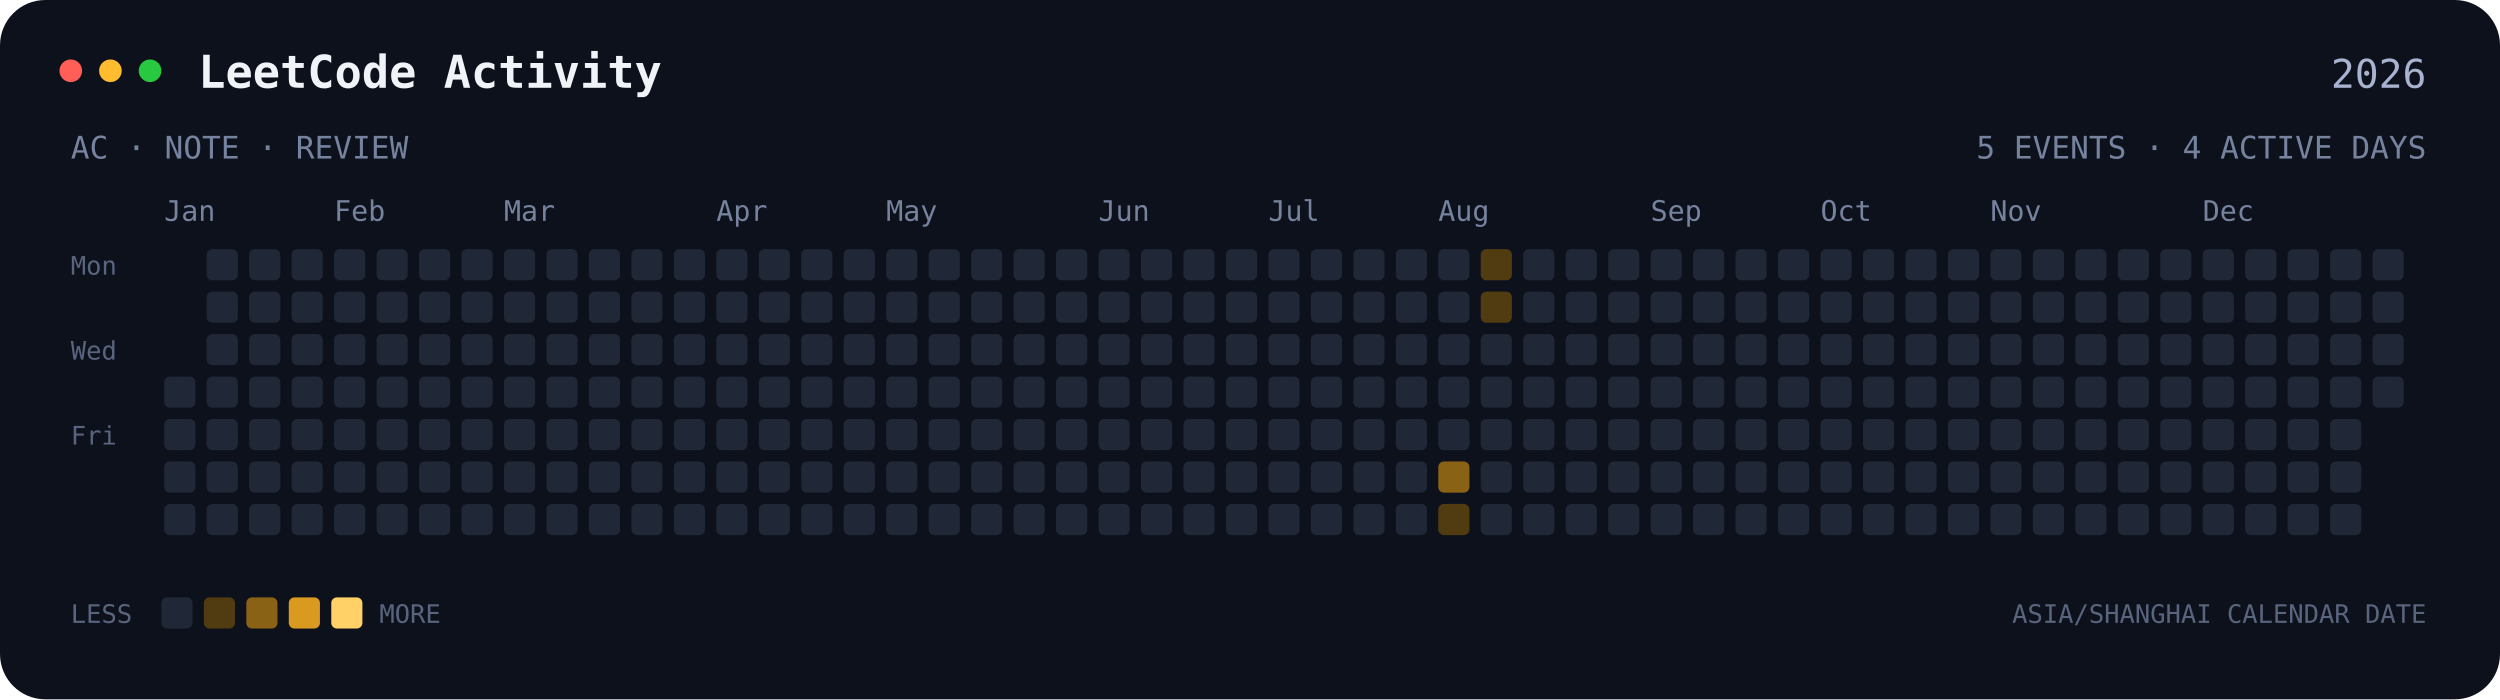
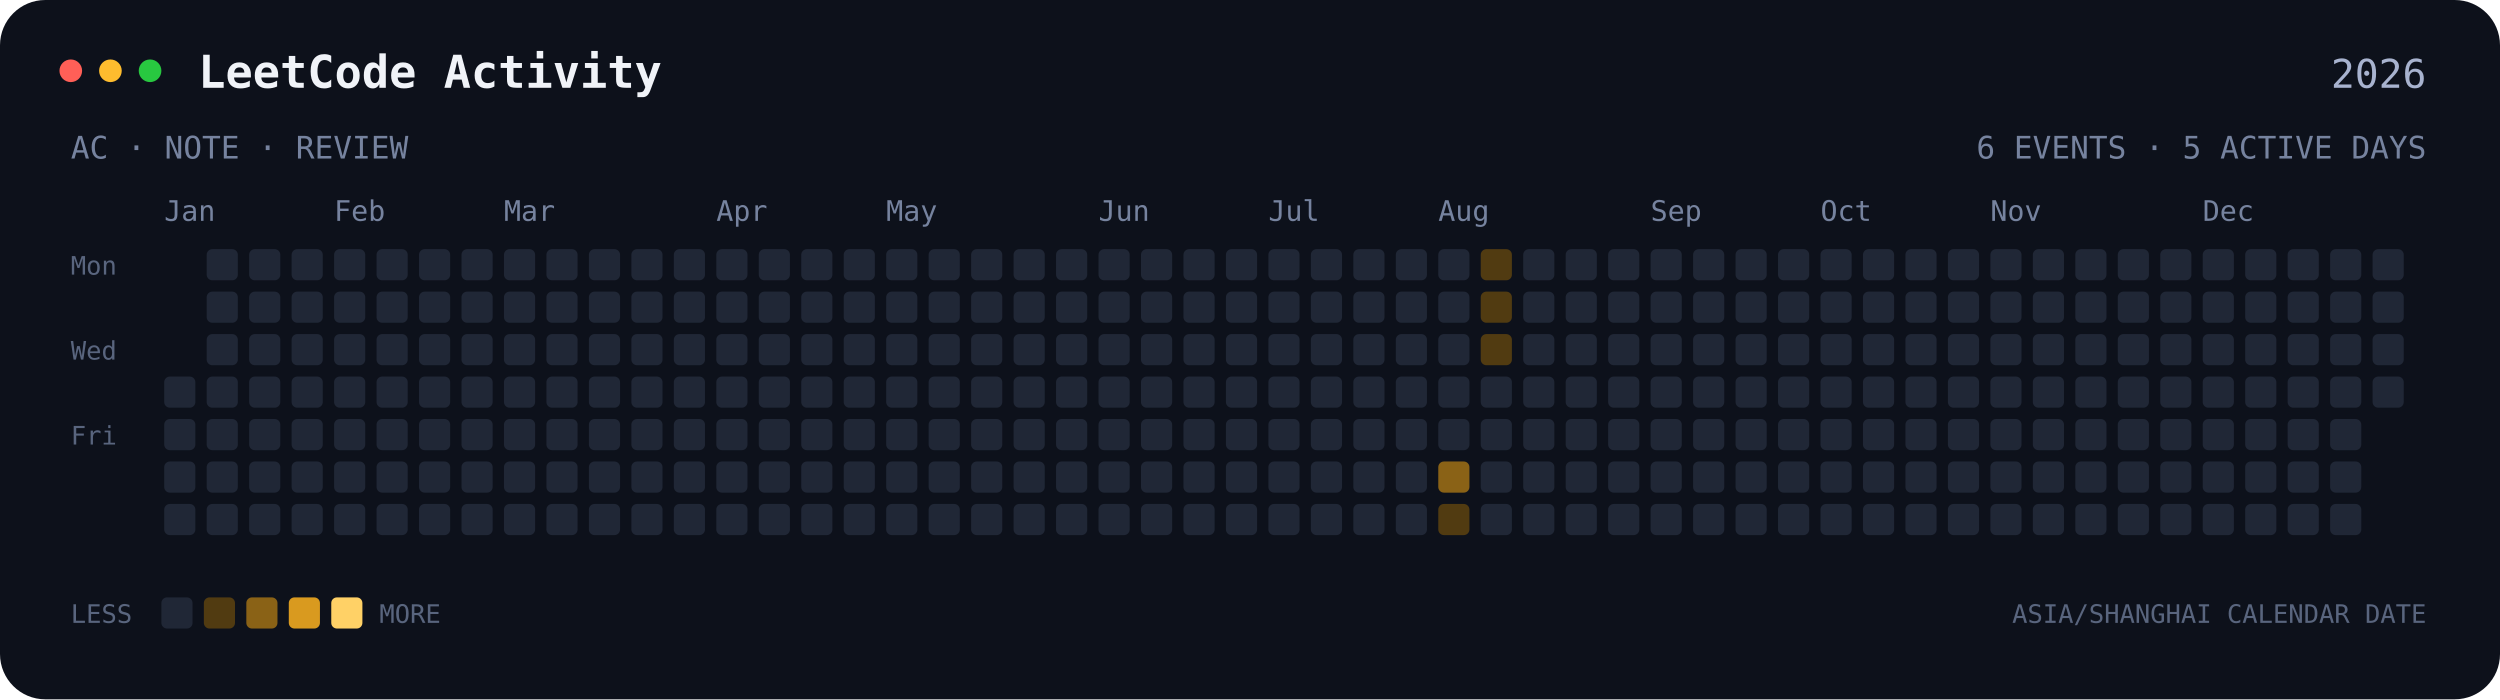
<svg xmlns="http://www.w3.org/2000/svg" width="883" height="247" viewBox="0 0 883 247" role="img" aria-labelledby="leetcode-2026-title leetcode-2026-desc">
  <rect width="883" height="247" rx="16" fill="#0d111b" />
  <circle cx="25" cy="25" r="4" fill="#ff5f57" />
  <circle cx="39" cy="25" r="4" fill="#febc2e" />
  <circle cx="53" cy="25" r="4" fill="#28c840" />
  <text x="70" y="31" fill="#f0f3f8" font-family="ui-monospace, SFMono-Regular, Menlo, Consolas, monospace" font-size="16" font-weight="700">LeetCode Activity</text>
  <text x="857" y="31" text-anchor="end" fill="#a8b3cf" font-family="ui-monospace, SFMono-Regular, Menlo, Consolas, monospace" font-size="14">2026</text>
  <text x="25" y="56" fill="#76839f" font-family="ui-monospace, SFMono-Regular, Menlo, Consolas, monospace" font-size="11">AC · NOTE · REVIEW</text>
-   <text x="857" y="56" text-anchor="end" fill="#76839f" font-family="ui-monospace, SFMono-Regular, Menlo, Consolas, monospace" font-size="11">5 EVENTS · 4 ACTIVE DAYS</text>
+   <text x="857" y="56" text-anchor="end" fill="#76839f" font-family="ui-monospace, SFMono-Regular, Menlo, Consolas, monospace" font-size="11">6 EVENTS · 5 ACTIVE DAYS</text>
  <text x="58" y="78" fill="#76839f" font-family="ui-monospace, SFMono-Regular, Menlo, Consolas, monospace" font-size="10">Jan</text>
  <text x="118" y="78" fill="#76839f" font-family="ui-monospace, SFMono-Regular, Menlo, Consolas, monospace" font-size="10">Feb</text>
  <text x="178" y="78" fill="#76839f" font-family="ui-monospace, SFMono-Regular, Menlo, Consolas, monospace" font-size="10">Mar</text>
  <text x="253" y="78" fill="#76839f" font-family="ui-monospace, SFMono-Regular, Menlo, Consolas, monospace" font-size="10">Apr</text>
  <text x="313" y="78" fill="#76839f" font-family="ui-monospace, SFMono-Regular, Menlo, Consolas, monospace" font-size="10">May</text>
  <text x="388" y="78" fill="#76839f" font-family="ui-monospace, SFMono-Regular, Menlo, Consolas, monospace" font-size="10">Jun</text>
  <text x="448" y="78" fill="#76839f" font-family="ui-monospace, SFMono-Regular, Menlo, Consolas, monospace" font-size="10">Jul</text>
  <text x="508" y="78" fill="#76839f" font-family="ui-monospace, SFMono-Regular, Menlo, Consolas, monospace" font-size="10">Aug</text>
  <text x="583" y="78" fill="#76839f" font-family="ui-monospace, SFMono-Regular, Menlo, Consolas, monospace" font-size="10">Sep</text>
  <text x="643" y="78" fill="#76839f" font-family="ui-monospace, SFMono-Regular, Menlo, Consolas, monospace" font-size="10">Oct</text>
  <text x="703" y="78" fill="#76839f" font-family="ui-monospace, SFMono-Regular, Menlo, Consolas, monospace" font-size="10">Nov</text>
  <text x="778" y="78" fill="#76839f" font-family="ui-monospace, SFMono-Regular, Menlo, Consolas, monospace" font-size="10">Dec</text>
  <text x="25" y="97" fill="#59657e" font-family="ui-monospace, SFMono-Regular, Menlo, Consolas, monospace" font-size="9">Mon</text>
  <text x="25" y="127" fill="#59657e" font-family="ui-monospace, SFMono-Regular, Menlo, Consolas, monospace" font-size="9">Wed</text>
  <text x="25" y="157" fill="#59657e" font-family="ui-monospace, SFMono-Regular, Menlo, Consolas, monospace" font-size="9">Fri</text>
  <rect x="58" y="133" width="11" height="11" rx="2" fill="#202736" data-date="2026-01-01" data-count="0" data-level="0">
    </rect>
  <rect x="58" y="148" width="11" height="11" rx="2" fill="#202736" data-date="2026-01-02" data-count="0" data-level="0">
    </rect>
  <rect x="58" y="163" width="11" height="11" rx="2" fill="#202736" data-date="2026-01-03" data-count="0" data-level="0">
    </rect>
  <rect x="58" y="178" width="11" height="11" rx="2" fill="#202736" data-date="2026-01-04" data-count="0" data-level="0">
    </rect>
  <rect x="73" y="88" width="11" height="11" rx="2" fill="#202736" data-date="2026-01-05" data-count="0" data-level="0">
    </rect>
  <rect x="73" y="103" width="11" height="11" rx="2" fill="#202736" data-date="2026-01-06" data-count="0" data-level="0">
    </rect>
  <rect x="73" y="118" width="11" height="11" rx="2" fill="#202736" data-date="2026-01-07" data-count="0" data-level="0">
    </rect>
  <rect x="73" y="133" width="11" height="11" rx="2" fill="#202736" data-date="2026-01-08" data-count="0" data-level="0">
    </rect>
  <rect x="73" y="148" width="11" height="11" rx="2" fill="#202736" data-date="2026-01-09" data-count="0" data-level="0">
    </rect>
  <rect x="73" y="163" width="11" height="11" rx="2" fill="#202736" data-date="2026-01-10" data-count="0" data-level="0">
    </rect>
  <rect x="73" y="178" width="11" height="11" rx="2" fill="#202736" data-date="2026-01-11" data-count="0" data-level="0">
    </rect>
  <rect x="88" y="88" width="11" height="11" rx="2" fill="#202736" data-date="2026-01-12" data-count="0" data-level="0">
    </rect>
  <rect x="88" y="103" width="11" height="11" rx="2" fill="#202736" data-date="2026-01-13" data-count="0" data-level="0">
    </rect>
  <rect x="88" y="118" width="11" height="11" rx="2" fill="#202736" data-date="2026-01-14" data-count="0" data-level="0">
    </rect>
  <rect x="88" y="133" width="11" height="11" rx="2" fill="#202736" data-date="2026-01-15" data-count="0" data-level="0">
    </rect>
  <rect x="88" y="148" width="11" height="11" rx="2" fill="#202736" data-date="2026-01-16" data-count="0" data-level="0">
    </rect>
  <rect x="88" y="163" width="11" height="11" rx="2" fill="#202736" data-date="2026-01-17" data-count="0" data-level="0">
    </rect>
  <rect x="88" y="178" width="11" height="11" rx="2" fill="#202736" data-date="2026-01-18" data-count="0" data-level="0">
    </rect>
  <rect x="103" y="88" width="11" height="11" rx="2" fill="#202736" data-date="2026-01-19" data-count="0" data-level="0">
    </rect>
  <rect x="103" y="103" width="11" height="11" rx="2" fill="#202736" data-date="2026-01-20" data-count="0" data-level="0">
    </rect>
  <rect x="103" y="118" width="11" height="11" rx="2" fill="#202736" data-date="2026-01-21" data-count="0" data-level="0">
    </rect>
  <rect x="103" y="133" width="11" height="11" rx="2" fill="#202736" data-date="2026-01-22" data-count="0" data-level="0">
    </rect>
  <rect x="103" y="148" width="11" height="11" rx="2" fill="#202736" data-date="2026-01-23" data-count="0" data-level="0">
    </rect>
  <rect x="103" y="163" width="11" height="11" rx="2" fill="#202736" data-date="2026-01-24" data-count="0" data-level="0">
    </rect>
  <rect x="103" y="178" width="11" height="11" rx="2" fill="#202736" data-date="2026-01-25" data-count="0" data-level="0">
    </rect>
  <rect x="118" y="88" width="11" height="11" rx="2" fill="#202736" data-date="2026-01-26" data-count="0" data-level="0">
    </rect>
  <rect x="118" y="103" width="11" height="11" rx="2" fill="#202736" data-date="2026-01-27" data-count="0" data-level="0">
    </rect>
  <rect x="118" y="118" width="11" height="11" rx="2" fill="#202736" data-date="2026-01-28" data-count="0" data-level="0">
    </rect>
  <rect x="118" y="133" width="11" height="11" rx="2" fill="#202736" data-date="2026-01-29" data-count="0" data-level="0">
    </rect>
  <rect x="118" y="148" width="11" height="11" rx="2" fill="#202736" data-date="2026-01-30" data-count="0" data-level="0">
    </rect>
  <rect x="118" y="163" width="11" height="11" rx="2" fill="#202736" data-date="2026-01-31" data-count="0" data-level="0">
    </rect>
  <rect x="118" y="178" width="11" height="11" rx="2" fill="#202736" data-date="2026-02-01" data-count="0" data-level="0">
    </rect>
  <rect x="133" y="88" width="11" height="11" rx="2" fill="#202736" data-date="2026-02-02" data-count="0" data-level="0">
    </rect>
  <rect x="133" y="103" width="11" height="11" rx="2" fill="#202736" data-date="2026-02-03" data-count="0" data-level="0">
    </rect>
  <rect x="133" y="118" width="11" height="11" rx="2" fill="#202736" data-date="2026-02-04" data-count="0" data-level="0">
    </rect>
  <rect x="133" y="133" width="11" height="11" rx="2" fill="#202736" data-date="2026-02-05" data-count="0" data-level="0">
    </rect>
  <rect x="133" y="148" width="11" height="11" rx="2" fill="#202736" data-date="2026-02-06" data-count="0" data-level="0">
    </rect>
  <rect x="133" y="163" width="11" height="11" rx="2" fill="#202736" data-date="2026-02-07" data-count="0" data-level="0">
    </rect>
  <rect x="133" y="178" width="11" height="11" rx="2" fill="#202736" data-date="2026-02-08" data-count="0" data-level="0">
    </rect>
  <rect x="148" y="88" width="11" height="11" rx="2" fill="#202736" data-date="2026-02-09" data-count="0" data-level="0">
    </rect>
  <rect x="148" y="103" width="11" height="11" rx="2" fill="#202736" data-date="2026-02-10" data-count="0" data-level="0">
    </rect>
  <rect x="148" y="118" width="11" height="11" rx="2" fill="#202736" data-date="2026-02-11" data-count="0" data-level="0">
    </rect>
  <rect x="148" y="133" width="11" height="11" rx="2" fill="#202736" data-date="2026-02-12" data-count="0" data-level="0">
    </rect>
  <rect x="148" y="148" width="11" height="11" rx="2" fill="#202736" data-date="2026-02-13" data-count="0" data-level="0">
    </rect>
  <rect x="148" y="163" width="11" height="11" rx="2" fill="#202736" data-date="2026-02-14" data-count="0" data-level="0">
    </rect>
  <rect x="148" y="178" width="11" height="11" rx="2" fill="#202736" data-date="2026-02-15" data-count="0" data-level="0">
    </rect>
  <rect x="163" y="88" width="11" height="11" rx="2" fill="#202736" data-date="2026-02-16" data-count="0" data-level="0">
    </rect>
  <rect x="163" y="103" width="11" height="11" rx="2" fill="#202736" data-date="2026-02-17" data-count="0" data-level="0">
    </rect>
  <rect x="163" y="118" width="11" height="11" rx="2" fill="#202736" data-date="2026-02-18" data-count="0" data-level="0">
    </rect>
  <rect x="163" y="133" width="11" height="11" rx="2" fill="#202736" data-date="2026-02-19" data-count="0" data-level="0">
    </rect>
  <rect x="163" y="148" width="11" height="11" rx="2" fill="#202736" data-date="2026-02-20" data-count="0" data-level="0">
    </rect>
  <rect x="163" y="163" width="11" height="11" rx="2" fill="#202736" data-date="2026-02-21" data-count="0" data-level="0">
    </rect>
  <rect x="163" y="178" width="11" height="11" rx="2" fill="#202736" data-date="2026-02-22" data-count="0" data-level="0">
    </rect>
  <rect x="178" y="88" width="11" height="11" rx="2" fill="#202736" data-date="2026-02-23" data-count="0" data-level="0">
    </rect>
  <rect x="178" y="103" width="11" height="11" rx="2" fill="#202736" data-date="2026-02-24" data-count="0" data-level="0">
    </rect>
  <rect x="178" y="118" width="11" height="11" rx="2" fill="#202736" data-date="2026-02-25" data-count="0" data-level="0">
    </rect>
  <rect x="178" y="133" width="11" height="11" rx="2" fill="#202736" data-date="2026-02-26" data-count="0" data-level="0">
    </rect>
  <rect x="178" y="148" width="11" height="11" rx="2" fill="#202736" data-date="2026-02-27" data-count="0" data-level="0">
    </rect>
  <rect x="178" y="163" width="11" height="11" rx="2" fill="#202736" data-date="2026-02-28" data-count="0" data-level="0">
    </rect>
  <rect x="178" y="178" width="11" height="11" rx="2" fill="#202736" data-date="2026-03-01" data-count="0" data-level="0">
    </rect>
  <rect x="193" y="88" width="11" height="11" rx="2" fill="#202736" data-date="2026-03-02" data-count="0" data-level="0">
    </rect>
  <rect x="193" y="103" width="11" height="11" rx="2" fill="#202736" data-date="2026-03-03" data-count="0" data-level="0">
    </rect>
  <rect x="193" y="118" width="11" height="11" rx="2" fill="#202736" data-date="2026-03-04" data-count="0" data-level="0">
    </rect>
  <rect x="193" y="133" width="11" height="11" rx="2" fill="#202736" data-date="2026-03-05" data-count="0" data-level="0">
    </rect>
  <rect x="193" y="148" width="11" height="11" rx="2" fill="#202736" data-date="2026-03-06" data-count="0" data-level="0">
    </rect>
  <rect x="193" y="163" width="11" height="11" rx="2" fill="#202736" data-date="2026-03-07" data-count="0" data-level="0">
    </rect>
  <rect x="193" y="178" width="11" height="11" rx="2" fill="#202736" data-date="2026-03-08" data-count="0" data-level="0">
    </rect>
  <rect x="208" y="88" width="11" height="11" rx="2" fill="#202736" data-date="2026-03-09" data-count="0" data-level="0">
    </rect>
  <rect x="208" y="103" width="11" height="11" rx="2" fill="#202736" data-date="2026-03-10" data-count="0" data-level="0">
    </rect>
  <rect x="208" y="118" width="11" height="11" rx="2" fill="#202736" data-date="2026-03-11" data-count="0" data-level="0">
    </rect>
  <rect x="208" y="133" width="11" height="11" rx="2" fill="#202736" data-date="2026-03-12" data-count="0" data-level="0">
    </rect>
  <rect x="208" y="148" width="11" height="11" rx="2" fill="#202736" data-date="2026-03-13" data-count="0" data-level="0">
    </rect>
  <rect x="208" y="163" width="11" height="11" rx="2" fill="#202736" data-date="2026-03-14" data-count="0" data-level="0">
    </rect>
  <rect x="208" y="178" width="11" height="11" rx="2" fill="#202736" data-date="2026-03-15" data-count="0" data-level="0">
    </rect>
  <rect x="223" y="88" width="11" height="11" rx="2" fill="#202736" data-date="2026-03-16" data-count="0" data-level="0">
    </rect>
  <rect x="223" y="103" width="11" height="11" rx="2" fill="#202736" data-date="2026-03-17" data-count="0" data-level="0">
    </rect>
  <rect x="223" y="118" width="11" height="11" rx="2" fill="#202736" data-date="2026-03-18" data-count="0" data-level="0">
    </rect>
  <rect x="223" y="133" width="11" height="11" rx="2" fill="#202736" data-date="2026-03-19" data-count="0" data-level="0">
    </rect>
  <rect x="223" y="148" width="11" height="11" rx="2" fill="#202736" data-date="2026-03-20" data-count="0" data-level="0">
    </rect>
  <rect x="223" y="163" width="11" height="11" rx="2" fill="#202736" data-date="2026-03-21" data-count="0" data-level="0">
    </rect>
  <rect x="223" y="178" width="11" height="11" rx="2" fill="#202736" data-date="2026-03-22" data-count="0" data-level="0">
    </rect>
  <rect x="238" y="88" width="11" height="11" rx="2" fill="#202736" data-date="2026-03-23" data-count="0" data-level="0">
    </rect>
  <rect x="238" y="103" width="11" height="11" rx="2" fill="#202736" data-date="2026-03-24" data-count="0" data-level="0">
    </rect>
  <rect x="238" y="118" width="11" height="11" rx="2" fill="#202736" data-date="2026-03-25" data-count="0" data-level="0">
    </rect>
  <rect x="238" y="133" width="11" height="11" rx="2" fill="#202736" data-date="2026-03-26" data-count="0" data-level="0">
    </rect>
  <rect x="238" y="148" width="11" height="11" rx="2" fill="#202736" data-date="2026-03-27" data-count="0" data-level="0">
    </rect>
  <rect x="238" y="163" width="11" height="11" rx="2" fill="#202736" data-date="2026-03-28" data-count="0" data-level="0">
    </rect>
  <rect x="238" y="178" width="11" height="11" rx="2" fill="#202736" data-date="2026-03-29" data-count="0" data-level="0">
    </rect>
  <rect x="253" y="88" width="11" height="11" rx="2" fill="#202736" data-date="2026-03-30" data-count="0" data-level="0">
    </rect>
  <rect x="253" y="103" width="11" height="11" rx="2" fill="#202736" data-date="2026-03-31" data-count="0" data-level="0">
    </rect>
  <rect x="253" y="118" width="11" height="11" rx="2" fill="#202736" data-date="2026-04-01" data-count="0" data-level="0">
    </rect>
  <rect x="253" y="133" width="11" height="11" rx="2" fill="#202736" data-date="2026-04-02" data-count="0" data-level="0">
    </rect>
  <rect x="253" y="148" width="11" height="11" rx="2" fill="#202736" data-date="2026-04-03" data-count="0" data-level="0">
    </rect>
  <rect x="253" y="163" width="11" height="11" rx="2" fill="#202736" data-date="2026-04-04" data-count="0" data-level="0">
    </rect>
  <rect x="253" y="178" width="11" height="11" rx="2" fill="#202736" data-date="2026-04-05" data-count="0" data-level="0">
    </rect>
  <rect x="268" y="88" width="11" height="11" rx="2" fill="#202736" data-date="2026-04-06" data-count="0" data-level="0">
    </rect>
  <rect x="268" y="103" width="11" height="11" rx="2" fill="#202736" data-date="2026-04-07" data-count="0" data-level="0">
    </rect>
  <rect x="268" y="118" width="11" height="11" rx="2" fill="#202736" data-date="2026-04-08" data-count="0" data-level="0">
    </rect>
  <rect x="268" y="133" width="11" height="11" rx="2" fill="#202736" data-date="2026-04-09" data-count="0" data-level="0">
    </rect>
  <rect x="268" y="148" width="11" height="11" rx="2" fill="#202736" data-date="2026-04-10" data-count="0" data-level="0">
    </rect>
  <rect x="268" y="163" width="11" height="11" rx="2" fill="#202736" data-date="2026-04-11" data-count="0" data-level="0">
    </rect>
  <rect x="268" y="178" width="11" height="11" rx="2" fill="#202736" data-date="2026-04-12" data-count="0" data-level="0">
    </rect>
  <rect x="283" y="88" width="11" height="11" rx="2" fill="#202736" data-date="2026-04-13" data-count="0" data-level="0">
    </rect>
  <rect x="283" y="103" width="11" height="11" rx="2" fill="#202736" data-date="2026-04-14" data-count="0" data-level="0">
    </rect>
  <rect x="283" y="118" width="11" height="11" rx="2" fill="#202736" data-date="2026-04-15" data-count="0" data-level="0">
    </rect>
  <rect x="283" y="133" width="11" height="11" rx="2" fill="#202736" data-date="2026-04-16" data-count="0" data-level="0">
    </rect>
  <rect x="283" y="148" width="11" height="11" rx="2" fill="#202736" data-date="2026-04-17" data-count="0" data-level="0">
    </rect>
  <rect x="283" y="163" width="11" height="11" rx="2" fill="#202736" data-date="2026-04-18" data-count="0" data-level="0">
    </rect>
  <rect x="283" y="178" width="11" height="11" rx="2" fill="#202736" data-date="2026-04-19" data-count="0" data-level="0">
    </rect>
  <rect x="298" y="88" width="11" height="11" rx="2" fill="#202736" data-date="2026-04-20" data-count="0" data-level="0">
    </rect>
  <rect x="298" y="103" width="11" height="11" rx="2" fill="#202736" data-date="2026-04-21" data-count="0" data-level="0">
    </rect>
  <rect x="298" y="118" width="11" height="11" rx="2" fill="#202736" data-date="2026-04-22" data-count="0" data-level="0">
    </rect>
  <rect x="298" y="133" width="11" height="11" rx="2" fill="#202736" data-date="2026-04-23" data-count="0" data-level="0">
    </rect>
  <rect x="298" y="148" width="11" height="11" rx="2" fill="#202736" data-date="2026-04-24" data-count="0" data-level="0">
    </rect>
  <rect x="298" y="163" width="11" height="11" rx="2" fill="#202736" data-date="2026-04-25" data-count="0" data-level="0">
    </rect>
  <rect x="298" y="178" width="11" height="11" rx="2" fill="#202736" data-date="2026-04-26" data-count="0" data-level="0">
    </rect>
  <rect x="313" y="88" width="11" height="11" rx="2" fill="#202736" data-date="2026-04-27" data-count="0" data-level="0">
    </rect>
  <rect x="313" y="103" width="11" height="11" rx="2" fill="#202736" data-date="2026-04-28" data-count="0" data-level="0">
    </rect>
  <rect x="313" y="118" width="11" height="11" rx="2" fill="#202736" data-date="2026-04-29" data-count="0" data-level="0">
    </rect>
  <rect x="313" y="133" width="11" height="11" rx="2" fill="#202736" data-date="2026-04-30" data-count="0" data-level="0">
    </rect>
  <rect x="313" y="148" width="11" height="11" rx="2" fill="#202736" data-date="2026-05-01" data-count="0" data-level="0">
    </rect>
  <rect x="313" y="163" width="11" height="11" rx="2" fill="#202736" data-date="2026-05-02" data-count="0" data-level="0">
    </rect>
  <rect x="313" y="178" width="11" height="11" rx="2" fill="#202736" data-date="2026-05-03" data-count="0" data-level="0">
    </rect>
  <rect x="328" y="88" width="11" height="11" rx="2" fill="#202736" data-date="2026-05-04" data-count="0" data-level="0">
    </rect>
  <rect x="328" y="103" width="11" height="11" rx="2" fill="#202736" data-date="2026-05-05" data-count="0" data-level="0">
    </rect>
  <rect x="328" y="118" width="11" height="11" rx="2" fill="#202736" data-date="2026-05-06" data-count="0" data-level="0">
    </rect>
  <rect x="328" y="133" width="11" height="11" rx="2" fill="#202736" data-date="2026-05-07" data-count="0" data-level="0">
    </rect>
  <rect x="328" y="148" width="11" height="11" rx="2" fill="#202736" data-date="2026-05-08" data-count="0" data-level="0">
    </rect>
  <rect x="328" y="163" width="11" height="11" rx="2" fill="#202736" data-date="2026-05-09" data-count="0" data-level="0">
    </rect>
  <rect x="328" y="178" width="11" height="11" rx="2" fill="#202736" data-date="2026-05-10" data-count="0" data-level="0">
    </rect>
  <rect x="343" y="88" width="11" height="11" rx="2" fill="#202736" data-date="2026-05-11" data-count="0" data-level="0">
    </rect>
  <rect x="343" y="103" width="11" height="11" rx="2" fill="#202736" data-date="2026-05-12" data-count="0" data-level="0">
    </rect>
  <rect x="343" y="118" width="11" height="11" rx="2" fill="#202736" data-date="2026-05-13" data-count="0" data-level="0">
    </rect>
  <rect x="343" y="133" width="11" height="11" rx="2" fill="#202736" data-date="2026-05-14" data-count="0" data-level="0">
    </rect>
  <rect x="343" y="148" width="11" height="11" rx="2" fill="#202736" data-date="2026-05-15" data-count="0" data-level="0">
    </rect>
  <rect x="343" y="163" width="11" height="11" rx="2" fill="#202736" data-date="2026-05-16" data-count="0" data-level="0">
    </rect>
  <rect x="343" y="178" width="11" height="11" rx="2" fill="#202736" data-date="2026-05-17" data-count="0" data-level="0">
    </rect>
  <rect x="358" y="88" width="11" height="11" rx="2" fill="#202736" data-date="2026-05-18" data-count="0" data-level="0">
    </rect>
  <rect x="358" y="103" width="11" height="11" rx="2" fill="#202736" data-date="2026-05-19" data-count="0" data-level="0">
    </rect>
  <rect x="358" y="118" width="11" height="11" rx="2" fill="#202736" data-date="2026-05-20" data-count="0" data-level="0">
    </rect>
  <rect x="358" y="133" width="11" height="11" rx="2" fill="#202736" data-date="2026-05-21" data-count="0" data-level="0">
    </rect>
  <rect x="358" y="148" width="11" height="11" rx="2" fill="#202736" data-date="2026-05-22" data-count="0" data-level="0">
    </rect>
  <rect x="358" y="163" width="11" height="11" rx="2" fill="#202736" data-date="2026-05-23" data-count="0" data-level="0">
    </rect>
  <rect x="358" y="178" width="11" height="11" rx="2" fill="#202736" data-date="2026-05-24" data-count="0" data-level="0">
    </rect>
  <rect x="373" y="88" width="11" height="11" rx="2" fill="#202736" data-date="2026-05-25" data-count="0" data-level="0">
    </rect>
  <rect x="373" y="103" width="11" height="11" rx="2" fill="#202736" data-date="2026-05-26" data-count="0" data-level="0">
    </rect>
  <rect x="373" y="118" width="11" height="11" rx="2" fill="#202736" data-date="2026-05-27" data-count="0" data-level="0">
    </rect>
  <rect x="373" y="133" width="11" height="11" rx="2" fill="#202736" data-date="2026-05-28" data-count="0" data-level="0">
    </rect>
  <rect x="373" y="148" width="11" height="11" rx="2" fill="#202736" data-date="2026-05-29" data-count="0" data-level="0">
    </rect>
  <rect x="373" y="163" width="11" height="11" rx="2" fill="#202736" data-date="2026-05-30" data-count="0" data-level="0">
    </rect>
  <rect x="373" y="178" width="11" height="11" rx="2" fill="#202736" data-date="2026-05-31" data-count="0" data-level="0">
    </rect>
  <rect x="388" y="88" width="11" height="11" rx="2" fill="#202736" data-date="2026-06-01" data-count="0" data-level="0">
    </rect>
  <rect x="388" y="103" width="11" height="11" rx="2" fill="#202736" data-date="2026-06-02" data-count="0" data-level="0">
    </rect>
  <rect x="388" y="118" width="11" height="11" rx="2" fill="#202736" data-date="2026-06-03" data-count="0" data-level="0">
    </rect>
  <rect x="388" y="133" width="11" height="11" rx="2" fill="#202736" data-date="2026-06-04" data-count="0" data-level="0">
    </rect>
  <rect x="388" y="148" width="11" height="11" rx="2" fill="#202736" data-date="2026-06-05" data-count="0" data-level="0">
    </rect>
  <rect x="388" y="163" width="11" height="11" rx="2" fill="#202736" data-date="2026-06-06" data-count="0" data-level="0">
    </rect>
  <rect x="388" y="178" width="11" height="11" rx="2" fill="#202736" data-date="2026-06-07" data-count="0" data-level="0">
    </rect>
  <rect x="403" y="88" width="11" height="11" rx="2" fill="#202736" data-date="2026-06-08" data-count="0" data-level="0">
    </rect>
  <rect x="403" y="103" width="11" height="11" rx="2" fill="#202736" data-date="2026-06-09" data-count="0" data-level="0">
    </rect>
  <rect x="403" y="118" width="11" height="11" rx="2" fill="#202736" data-date="2026-06-10" data-count="0" data-level="0">
    </rect>
  <rect x="403" y="133" width="11" height="11" rx="2" fill="#202736" data-date="2026-06-11" data-count="0" data-level="0">
    </rect>
  <rect x="403" y="148" width="11" height="11" rx="2" fill="#202736" data-date="2026-06-12" data-count="0" data-level="0">
    </rect>
  <rect x="403" y="163" width="11" height="11" rx="2" fill="#202736" data-date="2026-06-13" data-count="0" data-level="0">
    </rect>
  <rect x="403" y="178" width="11" height="11" rx="2" fill="#202736" data-date="2026-06-14" data-count="0" data-level="0">
    </rect>
  <rect x="418" y="88" width="11" height="11" rx="2" fill="#202736" data-date="2026-06-15" data-count="0" data-level="0">
    </rect>
  <rect x="418" y="103" width="11" height="11" rx="2" fill="#202736" data-date="2026-06-16" data-count="0" data-level="0">
    </rect>
  <rect x="418" y="118" width="11" height="11" rx="2" fill="#202736" data-date="2026-06-17" data-count="0" data-level="0">
    </rect>
  <rect x="418" y="133" width="11" height="11" rx="2" fill="#202736" data-date="2026-06-18" data-count="0" data-level="0">
    </rect>
  <rect x="418" y="148" width="11" height="11" rx="2" fill="#202736" data-date="2026-06-19" data-count="0" data-level="0">
    </rect>
  <rect x="418" y="163" width="11" height="11" rx="2" fill="#202736" data-date="2026-06-20" data-count="0" data-level="0">
    </rect>
  <rect x="418" y="178" width="11" height="11" rx="2" fill="#202736" data-date="2026-06-21" data-count="0" data-level="0">
    </rect>
  <rect x="433" y="88" width="11" height="11" rx="2" fill="#202736" data-date="2026-06-22" data-count="0" data-level="0">
    </rect>
  <rect x="433" y="103" width="11" height="11" rx="2" fill="#202736" data-date="2026-06-23" data-count="0" data-level="0">
    </rect>
  <rect x="433" y="118" width="11" height="11" rx="2" fill="#202736" data-date="2026-06-24" data-count="0" data-level="0">
    </rect>
  <rect x="433" y="133" width="11" height="11" rx="2" fill="#202736" data-date="2026-06-25" data-count="0" data-level="0">
    </rect>
  <rect x="433" y="148" width="11" height="11" rx="2" fill="#202736" data-date="2026-06-26" data-count="0" data-level="0">
    </rect>
  <rect x="433" y="163" width="11" height="11" rx="2" fill="#202736" data-date="2026-06-27" data-count="0" data-level="0">
    </rect>
  <rect x="433" y="178" width="11" height="11" rx="2" fill="#202736" data-date="2026-06-28" data-count="0" data-level="0">
    </rect>
  <rect x="448" y="88" width="11" height="11" rx="2" fill="#202736" data-date="2026-06-29" data-count="0" data-level="0">
    </rect>
  <rect x="448" y="103" width="11" height="11" rx="2" fill="#202736" data-date="2026-06-30" data-count="0" data-level="0">
    </rect>
  <rect x="448" y="118" width="11" height="11" rx="2" fill="#202736" data-date="2026-07-01" data-count="0" data-level="0">
    </rect>
  <rect x="448" y="133" width="11" height="11" rx="2" fill="#202736" data-date="2026-07-02" data-count="0" data-level="0">
    </rect>
  <rect x="448" y="148" width="11" height="11" rx="2" fill="#202736" data-date="2026-07-03" data-count="0" data-level="0">
    </rect>
  <rect x="448" y="163" width="11" height="11" rx="2" fill="#202736" data-date="2026-07-04" data-count="0" data-level="0">
    </rect>
  <rect x="448" y="178" width="11" height="11" rx="2" fill="#202736" data-date="2026-07-05" data-count="0" data-level="0">
    </rect>
  <rect x="463" y="88" width="11" height="11" rx="2" fill="#202736" data-date="2026-07-06" data-count="0" data-level="0">
    </rect>
  <rect x="463" y="103" width="11" height="11" rx="2" fill="#202736" data-date="2026-07-07" data-count="0" data-level="0">
    </rect>
  <rect x="463" y="118" width="11" height="11" rx="2" fill="#202736" data-date="2026-07-08" data-count="0" data-level="0">
    </rect>
  <rect x="463" y="133" width="11" height="11" rx="2" fill="#202736" data-date="2026-07-09" data-count="0" data-level="0">
    </rect>
  <rect x="463" y="148" width="11" height="11" rx="2" fill="#202736" data-date="2026-07-10" data-count="0" data-level="0">
    </rect>
  <rect x="463" y="163" width="11" height="11" rx="2" fill="#202736" data-date="2026-07-11" data-count="0" data-level="0">
    </rect>
  <rect x="463" y="178" width="11" height="11" rx="2" fill="#202736" data-date="2026-07-12" data-count="0" data-level="0">
    </rect>
  <rect x="478" y="88" width="11" height="11" rx="2" fill="#202736" data-date="2026-07-13" data-count="0" data-level="0">
    </rect>
  <rect x="478" y="103" width="11" height="11" rx="2" fill="#202736" data-date="2026-07-14" data-count="0" data-level="0">
    </rect>
  <rect x="478" y="118" width="11" height="11" rx="2" fill="#202736" data-date="2026-07-15" data-count="0" data-level="0">
    </rect>
  <rect x="478" y="133" width="11" height="11" rx="2" fill="#202736" data-date="2026-07-16" data-count="0" data-level="0">
    </rect>
  <rect x="478" y="148" width="11" height="11" rx="2" fill="#202736" data-date="2026-07-17" data-count="0" data-level="0">
    </rect>
  <rect x="478" y="163" width="11" height="11" rx="2" fill="#202736" data-date="2026-07-18" data-count="0" data-level="0">
    </rect>
  <rect x="478" y="178" width="11" height="11" rx="2" fill="#202736" data-date="2026-07-19" data-count="0" data-level="0">
    </rect>
  <rect x="493" y="88" width="11" height="11" rx="2" fill="#202736" data-date="2026-07-20" data-count="0" data-level="0">
    </rect>
  <rect x="493" y="103" width="11" height="11" rx="2" fill="#202736" data-date="2026-07-21" data-count="0" data-level="0">
    </rect>
  <rect x="493" y="118" width="11" height="11" rx="2" fill="#202736" data-date="2026-07-22" data-count="0" data-level="0">
    </rect>
  <rect x="493" y="133" width="11" height="11" rx="2" fill="#202736" data-date="2026-07-23" data-count="0" data-level="0">
    </rect>
  <rect x="493" y="148" width="11" height="11" rx="2" fill="#202736" data-date="2026-07-24" data-count="0" data-level="0">
    </rect>
  <rect x="493" y="163" width="11" height="11" rx="2" fill="#202736" data-date="2026-07-25" data-count="0" data-level="0">
    </rect>
  <rect x="493" y="178" width="11" height="11" rx="2" fill="#202736" data-date="2026-07-26" data-count="0" data-level="0">
    </rect>
  <rect x="508" y="88" width="11" height="11" rx="2" fill="#202736" data-date="2026-07-27" data-count="0" data-level="0">
    </rect>
  <rect x="508" y="103" width="11" height="11" rx="2" fill="#202736" data-date="2026-07-28" data-count="0" data-level="0">
    </rect>
  <rect x="508" y="118" width="11" height="11" rx="2" fill="#202736" data-date="2026-07-29" data-count="0" data-level="0">
    </rect>
  <rect x="508" y="133" width="11" height="11" rx="2" fill="#202736" data-date="2026-07-30" data-count="0" data-level="0">
    </rect>
  <rect x="508" y="148" width="11" height="11" rx="2" fill="#202736" data-date="2026-07-31" data-count="0" data-level="0">
    </rect>
  <rect x="508" y="163" width="11" height="11" rx="2" fill="#8a6216" data-date="2026-08-01" data-count="2" data-level="2">
    </rect>
  <rect x="508" y="178" width="11" height="11" rx="2" fill="#513b11" data-date="2026-08-02" data-count="1" data-level="1">
    </rect>
  <rect x="523" y="88" width="11" height="11" rx="2" fill="#513b11" data-date="2026-08-03" data-count="1" data-level="1">
    </rect>
  <rect x="523" y="103" width="11" height="11" rx="2" fill="#513b11" data-date="2026-08-04" data-count="1" data-level="1">
    </rect>
-   <rect x="523" y="118" width="11" height="11" rx="2" fill="#202736" data-date="2026-08-05" data-count="0" data-level="0">
+   <rect x="523" y="118" width="11" height="11" rx="2" fill="#513b11" data-date="2026-08-05" data-count="1" data-level="1">
    </rect>
  <rect x="523" y="133" width="11" height="11" rx="2" fill="#202736" data-date="2026-08-06" data-count="0" data-level="0">
    </rect>
  <rect x="523" y="148" width="11" height="11" rx="2" fill="#202736" data-date="2026-08-07" data-count="0" data-level="0">
    </rect>
  <rect x="523" y="163" width="11" height="11" rx="2" fill="#202736" data-date="2026-08-08" data-count="0" data-level="0">
    </rect>
  <rect x="523" y="178" width="11" height="11" rx="2" fill="#202736" data-date="2026-08-09" data-count="0" data-level="0">
    </rect>
  <rect x="538" y="88" width="11" height="11" rx="2" fill="#202736" data-date="2026-08-10" data-count="0" data-level="0">
    </rect>
  <rect x="538" y="103" width="11" height="11" rx="2" fill="#202736" data-date="2026-08-11" data-count="0" data-level="0">
    </rect>
  <rect x="538" y="118" width="11" height="11" rx="2" fill="#202736" data-date="2026-08-12" data-count="0" data-level="0">
    </rect>
  <rect x="538" y="133" width="11" height="11" rx="2" fill="#202736" data-date="2026-08-13" data-count="0" data-level="0">
    </rect>
  <rect x="538" y="148" width="11" height="11" rx="2" fill="#202736" data-date="2026-08-14" data-count="0" data-level="0">
    </rect>
  <rect x="538" y="163" width="11" height="11" rx="2" fill="#202736" data-date="2026-08-15" data-count="0" data-level="0">
    </rect>
  <rect x="538" y="178" width="11" height="11" rx="2" fill="#202736" data-date="2026-08-16" data-count="0" data-level="0">
    </rect>
  <rect x="553" y="88" width="11" height="11" rx="2" fill="#202736" data-date="2026-08-17" data-count="0" data-level="0">
    </rect>
  <rect x="553" y="103" width="11" height="11" rx="2" fill="#202736" data-date="2026-08-18" data-count="0" data-level="0">
    </rect>
  <rect x="553" y="118" width="11" height="11" rx="2" fill="#202736" data-date="2026-08-19" data-count="0" data-level="0">
    </rect>
  <rect x="553" y="133" width="11" height="11" rx="2" fill="#202736" data-date="2026-08-20" data-count="0" data-level="0">
    </rect>
  <rect x="553" y="148" width="11" height="11" rx="2" fill="#202736" data-date="2026-08-21" data-count="0" data-level="0">
    </rect>
  <rect x="553" y="163" width="11" height="11" rx="2" fill="#202736" data-date="2026-08-22" data-count="0" data-level="0">
    </rect>
  <rect x="553" y="178" width="11" height="11" rx="2" fill="#202736" data-date="2026-08-23" data-count="0" data-level="0">
    </rect>
  <rect x="568" y="88" width="11" height="11" rx="2" fill="#202736" data-date="2026-08-24" data-count="0" data-level="0">
    </rect>
  <rect x="568" y="103" width="11" height="11" rx="2" fill="#202736" data-date="2026-08-25" data-count="0" data-level="0">
    </rect>
  <rect x="568" y="118" width="11" height="11" rx="2" fill="#202736" data-date="2026-08-26" data-count="0" data-level="0">
    </rect>
  <rect x="568" y="133" width="11" height="11" rx="2" fill="#202736" data-date="2026-08-27" data-count="0" data-level="0">
    </rect>
  <rect x="568" y="148" width="11" height="11" rx="2" fill="#202736" data-date="2026-08-28" data-count="0" data-level="0">
    </rect>
  <rect x="568" y="163" width="11" height="11" rx="2" fill="#202736" data-date="2026-08-29" data-count="0" data-level="0">
    </rect>
  <rect x="568" y="178" width="11" height="11" rx="2" fill="#202736" data-date="2026-08-30" data-count="0" data-level="0">
    </rect>
  <rect x="583" y="88" width="11" height="11" rx="2" fill="#202736" data-date="2026-08-31" data-count="0" data-level="0">
    </rect>
  <rect x="583" y="103" width="11" height="11" rx="2" fill="#202736" data-date="2026-09-01" data-count="0" data-level="0">
    </rect>
  <rect x="583" y="118" width="11" height="11" rx="2" fill="#202736" data-date="2026-09-02" data-count="0" data-level="0">
    </rect>
  <rect x="583" y="133" width="11" height="11" rx="2" fill="#202736" data-date="2026-09-03" data-count="0" data-level="0">
    </rect>
  <rect x="583" y="148" width="11" height="11" rx="2" fill="#202736" data-date="2026-09-04" data-count="0" data-level="0">
    </rect>
  <rect x="583" y="163" width="11" height="11" rx="2" fill="#202736" data-date="2026-09-05" data-count="0" data-level="0">
    </rect>
  <rect x="583" y="178" width="11" height="11" rx="2" fill="#202736" data-date="2026-09-06" data-count="0" data-level="0">
    </rect>
  <rect x="598" y="88" width="11" height="11" rx="2" fill="#202736" data-date="2026-09-07" data-count="0" data-level="0">
    </rect>
  <rect x="598" y="103" width="11" height="11" rx="2" fill="#202736" data-date="2026-09-08" data-count="0" data-level="0">
    </rect>
  <rect x="598" y="118" width="11" height="11" rx="2" fill="#202736" data-date="2026-09-09" data-count="0" data-level="0">
    </rect>
  <rect x="598" y="133" width="11" height="11" rx="2" fill="#202736" data-date="2026-09-10" data-count="0" data-level="0">
    </rect>
  <rect x="598" y="148" width="11" height="11" rx="2" fill="#202736" data-date="2026-09-11" data-count="0" data-level="0">
    </rect>
  <rect x="598" y="163" width="11" height="11" rx="2" fill="#202736" data-date="2026-09-12" data-count="0" data-level="0">
    </rect>
  <rect x="598" y="178" width="11" height="11" rx="2" fill="#202736" data-date="2026-09-13" data-count="0" data-level="0">
    </rect>
  <rect x="613" y="88" width="11" height="11" rx="2" fill="#202736" data-date="2026-09-14" data-count="0" data-level="0">
    </rect>
  <rect x="613" y="103" width="11" height="11" rx="2" fill="#202736" data-date="2026-09-15" data-count="0" data-level="0">
    </rect>
  <rect x="613" y="118" width="11" height="11" rx="2" fill="#202736" data-date="2026-09-16" data-count="0" data-level="0">
    </rect>
  <rect x="613" y="133" width="11" height="11" rx="2" fill="#202736" data-date="2026-09-17" data-count="0" data-level="0">
    </rect>
  <rect x="613" y="148" width="11" height="11" rx="2" fill="#202736" data-date="2026-09-18" data-count="0" data-level="0">
    </rect>
  <rect x="613" y="163" width="11" height="11" rx="2" fill="#202736" data-date="2026-09-19" data-count="0" data-level="0">
    </rect>
  <rect x="613" y="178" width="11" height="11" rx="2" fill="#202736" data-date="2026-09-20" data-count="0" data-level="0">
    </rect>
  <rect x="628" y="88" width="11" height="11" rx="2" fill="#202736" data-date="2026-09-21" data-count="0" data-level="0">
    </rect>
  <rect x="628" y="103" width="11" height="11" rx="2" fill="#202736" data-date="2026-09-22" data-count="0" data-level="0">
    </rect>
  <rect x="628" y="118" width="11" height="11" rx="2" fill="#202736" data-date="2026-09-23" data-count="0" data-level="0">
    </rect>
  <rect x="628" y="133" width="11" height="11" rx="2" fill="#202736" data-date="2026-09-24" data-count="0" data-level="0">
    </rect>
  <rect x="628" y="148" width="11" height="11" rx="2" fill="#202736" data-date="2026-09-25" data-count="0" data-level="0">
    </rect>
  <rect x="628" y="163" width="11" height="11" rx="2" fill="#202736" data-date="2026-09-26" data-count="0" data-level="0">
    </rect>
  <rect x="628" y="178" width="11" height="11" rx="2" fill="#202736" data-date="2026-09-27" data-count="0" data-level="0">
    </rect>
  <rect x="643" y="88" width="11" height="11" rx="2" fill="#202736" data-date="2026-09-28" data-count="0" data-level="0">
    </rect>
  <rect x="643" y="103" width="11" height="11" rx="2" fill="#202736" data-date="2026-09-29" data-count="0" data-level="0">
    </rect>
  <rect x="643" y="118" width="11" height="11" rx="2" fill="#202736" data-date="2026-09-30" data-count="0" data-level="0">
    </rect>
  <rect x="643" y="133" width="11" height="11" rx="2" fill="#202736" data-date="2026-10-01" data-count="0" data-level="0">
    </rect>
  <rect x="643" y="148" width="11" height="11" rx="2" fill="#202736" data-date="2026-10-02" data-count="0" data-level="0">
    </rect>
  <rect x="643" y="163" width="11" height="11" rx="2" fill="#202736" data-date="2026-10-03" data-count="0" data-level="0">
    </rect>
  <rect x="643" y="178" width="11" height="11" rx="2" fill="#202736" data-date="2026-10-04" data-count="0" data-level="0">
    </rect>
  <rect x="658" y="88" width="11" height="11" rx="2" fill="#202736" data-date="2026-10-05" data-count="0" data-level="0">
    </rect>
  <rect x="658" y="103" width="11" height="11" rx="2" fill="#202736" data-date="2026-10-06" data-count="0" data-level="0">
    </rect>
  <rect x="658" y="118" width="11" height="11" rx="2" fill="#202736" data-date="2026-10-07" data-count="0" data-level="0">
    </rect>
  <rect x="658" y="133" width="11" height="11" rx="2" fill="#202736" data-date="2026-10-08" data-count="0" data-level="0">
    </rect>
  <rect x="658" y="148" width="11" height="11" rx="2" fill="#202736" data-date="2026-10-09" data-count="0" data-level="0">
    </rect>
  <rect x="658" y="163" width="11" height="11" rx="2" fill="#202736" data-date="2026-10-10" data-count="0" data-level="0">
    </rect>
  <rect x="658" y="178" width="11" height="11" rx="2" fill="#202736" data-date="2026-10-11" data-count="0" data-level="0">
    </rect>
  <rect x="673" y="88" width="11" height="11" rx="2" fill="#202736" data-date="2026-10-12" data-count="0" data-level="0">
    </rect>
  <rect x="673" y="103" width="11" height="11" rx="2" fill="#202736" data-date="2026-10-13" data-count="0" data-level="0">
    </rect>
  <rect x="673" y="118" width="11" height="11" rx="2" fill="#202736" data-date="2026-10-14" data-count="0" data-level="0">
    </rect>
  <rect x="673" y="133" width="11" height="11" rx="2" fill="#202736" data-date="2026-10-15" data-count="0" data-level="0">
    </rect>
  <rect x="673" y="148" width="11" height="11" rx="2" fill="#202736" data-date="2026-10-16" data-count="0" data-level="0">
    </rect>
  <rect x="673" y="163" width="11" height="11" rx="2" fill="#202736" data-date="2026-10-17" data-count="0" data-level="0">
    </rect>
  <rect x="673" y="178" width="11" height="11" rx="2" fill="#202736" data-date="2026-10-18" data-count="0" data-level="0">
    </rect>
  <rect x="688" y="88" width="11" height="11" rx="2" fill="#202736" data-date="2026-10-19" data-count="0" data-level="0">
    </rect>
  <rect x="688" y="103" width="11" height="11" rx="2" fill="#202736" data-date="2026-10-20" data-count="0" data-level="0">
    </rect>
  <rect x="688" y="118" width="11" height="11" rx="2" fill="#202736" data-date="2026-10-21" data-count="0" data-level="0">
    </rect>
  <rect x="688" y="133" width="11" height="11" rx="2" fill="#202736" data-date="2026-10-22" data-count="0" data-level="0">
    </rect>
  <rect x="688" y="148" width="11" height="11" rx="2" fill="#202736" data-date="2026-10-23" data-count="0" data-level="0">
    </rect>
  <rect x="688" y="163" width="11" height="11" rx="2" fill="#202736" data-date="2026-10-24" data-count="0" data-level="0">
    </rect>
  <rect x="688" y="178" width="11" height="11" rx="2" fill="#202736" data-date="2026-10-25" data-count="0" data-level="0">
    </rect>
  <rect x="703" y="88" width="11" height="11" rx="2" fill="#202736" data-date="2026-10-26" data-count="0" data-level="0">
    </rect>
  <rect x="703" y="103" width="11" height="11" rx="2" fill="#202736" data-date="2026-10-27" data-count="0" data-level="0">
    </rect>
  <rect x="703" y="118" width="11" height="11" rx="2" fill="#202736" data-date="2026-10-28" data-count="0" data-level="0">
    </rect>
  <rect x="703" y="133" width="11" height="11" rx="2" fill="#202736" data-date="2026-10-29" data-count="0" data-level="0">
    </rect>
  <rect x="703" y="148" width="11" height="11" rx="2" fill="#202736" data-date="2026-10-30" data-count="0" data-level="0">
    </rect>
  <rect x="703" y="163" width="11" height="11" rx="2" fill="#202736" data-date="2026-10-31" data-count="0" data-level="0">
    </rect>
  <rect x="703" y="178" width="11" height="11" rx="2" fill="#202736" data-date="2026-11-01" data-count="0" data-level="0">
    </rect>
  <rect x="718" y="88" width="11" height="11" rx="2" fill="#202736" data-date="2026-11-02" data-count="0" data-level="0">
    </rect>
  <rect x="718" y="103" width="11" height="11" rx="2" fill="#202736" data-date="2026-11-03" data-count="0" data-level="0">
    </rect>
  <rect x="718" y="118" width="11" height="11" rx="2" fill="#202736" data-date="2026-11-04" data-count="0" data-level="0">
    </rect>
  <rect x="718" y="133" width="11" height="11" rx="2" fill="#202736" data-date="2026-11-05" data-count="0" data-level="0">
    </rect>
  <rect x="718" y="148" width="11" height="11" rx="2" fill="#202736" data-date="2026-11-06" data-count="0" data-level="0">
    </rect>
  <rect x="718" y="163" width="11" height="11" rx="2" fill="#202736" data-date="2026-11-07" data-count="0" data-level="0">
    </rect>
  <rect x="718" y="178" width="11" height="11" rx="2" fill="#202736" data-date="2026-11-08" data-count="0" data-level="0">
    </rect>
  <rect x="733" y="88" width="11" height="11" rx="2" fill="#202736" data-date="2026-11-09" data-count="0" data-level="0">
    </rect>
  <rect x="733" y="103" width="11" height="11" rx="2" fill="#202736" data-date="2026-11-10" data-count="0" data-level="0">
    </rect>
  <rect x="733" y="118" width="11" height="11" rx="2" fill="#202736" data-date="2026-11-11" data-count="0" data-level="0">
    </rect>
  <rect x="733" y="133" width="11" height="11" rx="2" fill="#202736" data-date="2026-11-12" data-count="0" data-level="0">
    </rect>
  <rect x="733" y="148" width="11" height="11" rx="2" fill="#202736" data-date="2026-11-13" data-count="0" data-level="0">
    </rect>
  <rect x="733" y="163" width="11" height="11" rx="2" fill="#202736" data-date="2026-11-14" data-count="0" data-level="0">
    </rect>
  <rect x="733" y="178" width="11" height="11" rx="2" fill="#202736" data-date="2026-11-15" data-count="0" data-level="0">
    </rect>
  <rect x="748" y="88" width="11" height="11" rx="2" fill="#202736" data-date="2026-11-16" data-count="0" data-level="0">
    </rect>
  <rect x="748" y="103" width="11" height="11" rx="2" fill="#202736" data-date="2026-11-17" data-count="0" data-level="0">
    </rect>
  <rect x="748" y="118" width="11" height="11" rx="2" fill="#202736" data-date="2026-11-18" data-count="0" data-level="0">
    </rect>
  <rect x="748" y="133" width="11" height="11" rx="2" fill="#202736" data-date="2026-11-19" data-count="0" data-level="0">
    </rect>
  <rect x="748" y="148" width="11" height="11" rx="2" fill="#202736" data-date="2026-11-20" data-count="0" data-level="0">
    </rect>
  <rect x="748" y="163" width="11" height="11" rx="2" fill="#202736" data-date="2026-11-21" data-count="0" data-level="0">
    </rect>
  <rect x="748" y="178" width="11" height="11" rx="2" fill="#202736" data-date="2026-11-22" data-count="0" data-level="0">
    </rect>
  <rect x="763" y="88" width="11" height="11" rx="2" fill="#202736" data-date="2026-11-23" data-count="0" data-level="0">
    </rect>
  <rect x="763" y="103" width="11" height="11" rx="2" fill="#202736" data-date="2026-11-24" data-count="0" data-level="0">
    </rect>
  <rect x="763" y="118" width="11" height="11" rx="2" fill="#202736" data-date="2026-11-25" data-count="0" data-level="0">
    </rect>
  <rect x="763" y="133" width="11" height="11" rx="2" fill="#202736" data-date="2026-11-26" data-count="0" data-level="0">
    </rect>
  <rect x="763" y="148" width="11" height="11" rx="2" fill="#202736" data-date="2026-11-27" data-count="0" data-level="0">
    </rect>
  <rect x="763" y="163" width="11" height="11" rx="2" fill="#202736" data-date="2026-11-28" data-count="0" data-level="0">
    </rect>
  <rect x="763" y="178" width="11" height="11" rx="2" fill="#202736" data-date="2026-11-29" data-count="0" data-level="0">
    </rect>
  <rect x="778" y="88" width="11" height="11" rx="2" fill="#202736" data-date="2026-11-30" data-count="0" data-level="0">
    </rect>
  <rect x="778" y="103" width="11" height="11" rx="2" fill="#202736" data-date="2026-12-01" data-count="0" data-level="0">
    </rect>
  <rect x="778" y="118" width="11" height="11" rx="2" fill="#202736" data-date="2026-12-02" data-count="0" data-level="0">
    </rect>
  <rect x="778" y="133" width="11" height="11" rx="2" fill="#202736" data-date="2026-12-03" data-count="0" data-level="0">
    </rect>
  <rect x="778" y="148" width="11" height="11" rx="2" fill="#202736" data-date="2026-12-04" data-count="0" data-level="0">
    </rect>
  <rect x="778" y="163" width="11" height="11" rx="2" fill="#202736" data-date="2026-12-05" data-count="0" data-level="0">
    </rect>
  <rect x="778" y="178" width="11" height="11" rx="2" fill="#202736" data-date="2026-12-06" data-count="0" data-level="0">
    </rect>
  <rect x="793" y="88" width="11" height="11" rx="2" fill="#202736" data-date="2026-12-07" data-count="0" data-level="0">
    </rect>
  <rect x="793" y="103" width="11" height="11" rx="2" fill="#202736" data-date="2026-12-08" data-count="0" data-level="0">
    </rect>
  <rect x="793" y="118" width="11" height="11" rx="2" fill="#202736" data-date="2026-12-09" data-count="0" data-level="0">
    </rect>
  <rect x="793" y="133" width="11" height="11" rx="2" fill="#202736" data-date="2026-12-10" data-count="0" data-level="0">
    </rect>
  <rect x="793" y="148" width="11" height="11" rx="2" fill="#202736" data-date="2026-12-11" data-count="0" data-level="0">
    </rect>
  <rect x="793" y="163" width="11" height="11" rx="2" fill="#202736" data-date="2026-12-12" data-count="0" data-level="0">
    </rect>
  <rect x="793" y="178" width="11" height="11" rx="2" fill="#202736" data-date="2026-12-13" data-count="0" data-level="0">
    </rect>
  <rect x="808" y="88" width="11" height="11" rx="2" fill="#202736" data-date="2026-12-14" data-count="0" data-level="0">
    </rect>
  <rect x="808" y="103" width="11" height="11" rx="2" fill="#202736" data-date="2026-12-15" data-count="0" data-level="0">
    </rect>
  <rect x="808" y="118" width="11" height="11" rx="2" fill="#202736" data-date="2026-12-16" data-count="0" data-level="0">
    </rect>
  <rect x="808" y="133" width="11" height="11" rx="2" fill="#202736" data-date="2026-12-17" data-count="0" data-level="0">
    </rect>
  <rect x="808" y="148" width="11" height="11" rx="2" fill="#202736" data-date="2026-12-18" data-count="0" data-level="0">
    </rect>
  <rect x="808" y="163" width="11" height="11" rx="2" fill="#202736" data-date="2026-12-19" data-count="0" data-level="0">
    </rect>
  <rect x="808" y="178" width="11" height="11" rx="2" fill="#202736" data-date="2026-12-20" data-count="0" data-level="0">
    </rect>
  <rect x="823" y="88" width="11" height="11" rx="2" fill="#202736" data-date="2026-12-21" data-count="0" data-level="0">
    </rect>
  <rect x="823" y="103" width="11" height="11" rx="2" fill="#202736" data-date="2026-12-22" data-count="0" data-level="0">
    </rect>
  <rect x="823" y="118" width="11" height="11" rx="2" fill="#202736" data-date="2026-12-23" data-count="0" data-level="0">
    </rect>
  <rect x="823" y="133" width="11" height="11" rx="2" fill="#202736" data-date="2026-12-24" data-count="0" data-level="0">
    </rect>
  <rect x="823" y="148" width="11" height="11" rx="2" fill="#202736" data-date="2026-12-25" data-count="0" data-level="0">
    </rect>
  <rect x="823" y="163" width="11" height="11" rx="2" fill="#202736" data-date="2026-12-26" data-count="0" data-level="0">
    </rect>
  <rect x="823" y="178" width="11" height="11" rx="2" fill="#202736" data-date="2026-12-27" data-count="0" data-level="0">
    </rect>
  <rect x="838" y="88" width="11" height="11" rx="2" fill="#202736" data-date="2026-12-28" data-count="0" data-level="0">
    </rect>
  <rect x="838" y="103" width="11" height="11" rx="2" fill="#202736" data-date="2026-12-29" data-count="0" data-level="0">
    </rect>
  <rect x="838" y="118" width="11" height="11" rx="2" fill="#202736" data-date="2026-12-30" data-count="0" data-level="0">
    </rect>
  <rect x="838" y="133" width="11" height="11" rx="2" fill="#202736" data-date="2026-12-31" data-count="0" data-level="0">
    </rect>
  <text x="25" y="220" fill="#59657e" font-family="ui-monospace, SFMono-Regular, Menlo, Consolas, monospace" font-size="9">LESS</text>
  <rect x="57" y="211" width="11" height="11" rx="2" fill="#202736" />
  <rect x="72" y="211" width="11" height="11" rx="2" fill="#513b11" />
  <rect x="87" y="211" width="11" height="11" rx="2" fill="#8a6216" />
  <rect x="102" y="211" width="11" height="11" rx="2" fill="#d99a1f" />
  <rect x="117" y="211" width="11" height="11" rx="2" fill="#ffd166" />
  <text x="134" y="220" fill="#59657e" font-family="ui-monospace, SFMono-Regular, Menlo, Consolas, monospace" font-size="9">MORE</text>
  <text x="857" y="220" text-anchor="end" fill="#59657e" font-family="ui-monospace, SFMono-Regular, Menlo, Consolas, monospace" font-size="9">ASIA/SHANGHAI CALENDAR DATE</text>
</svg>
